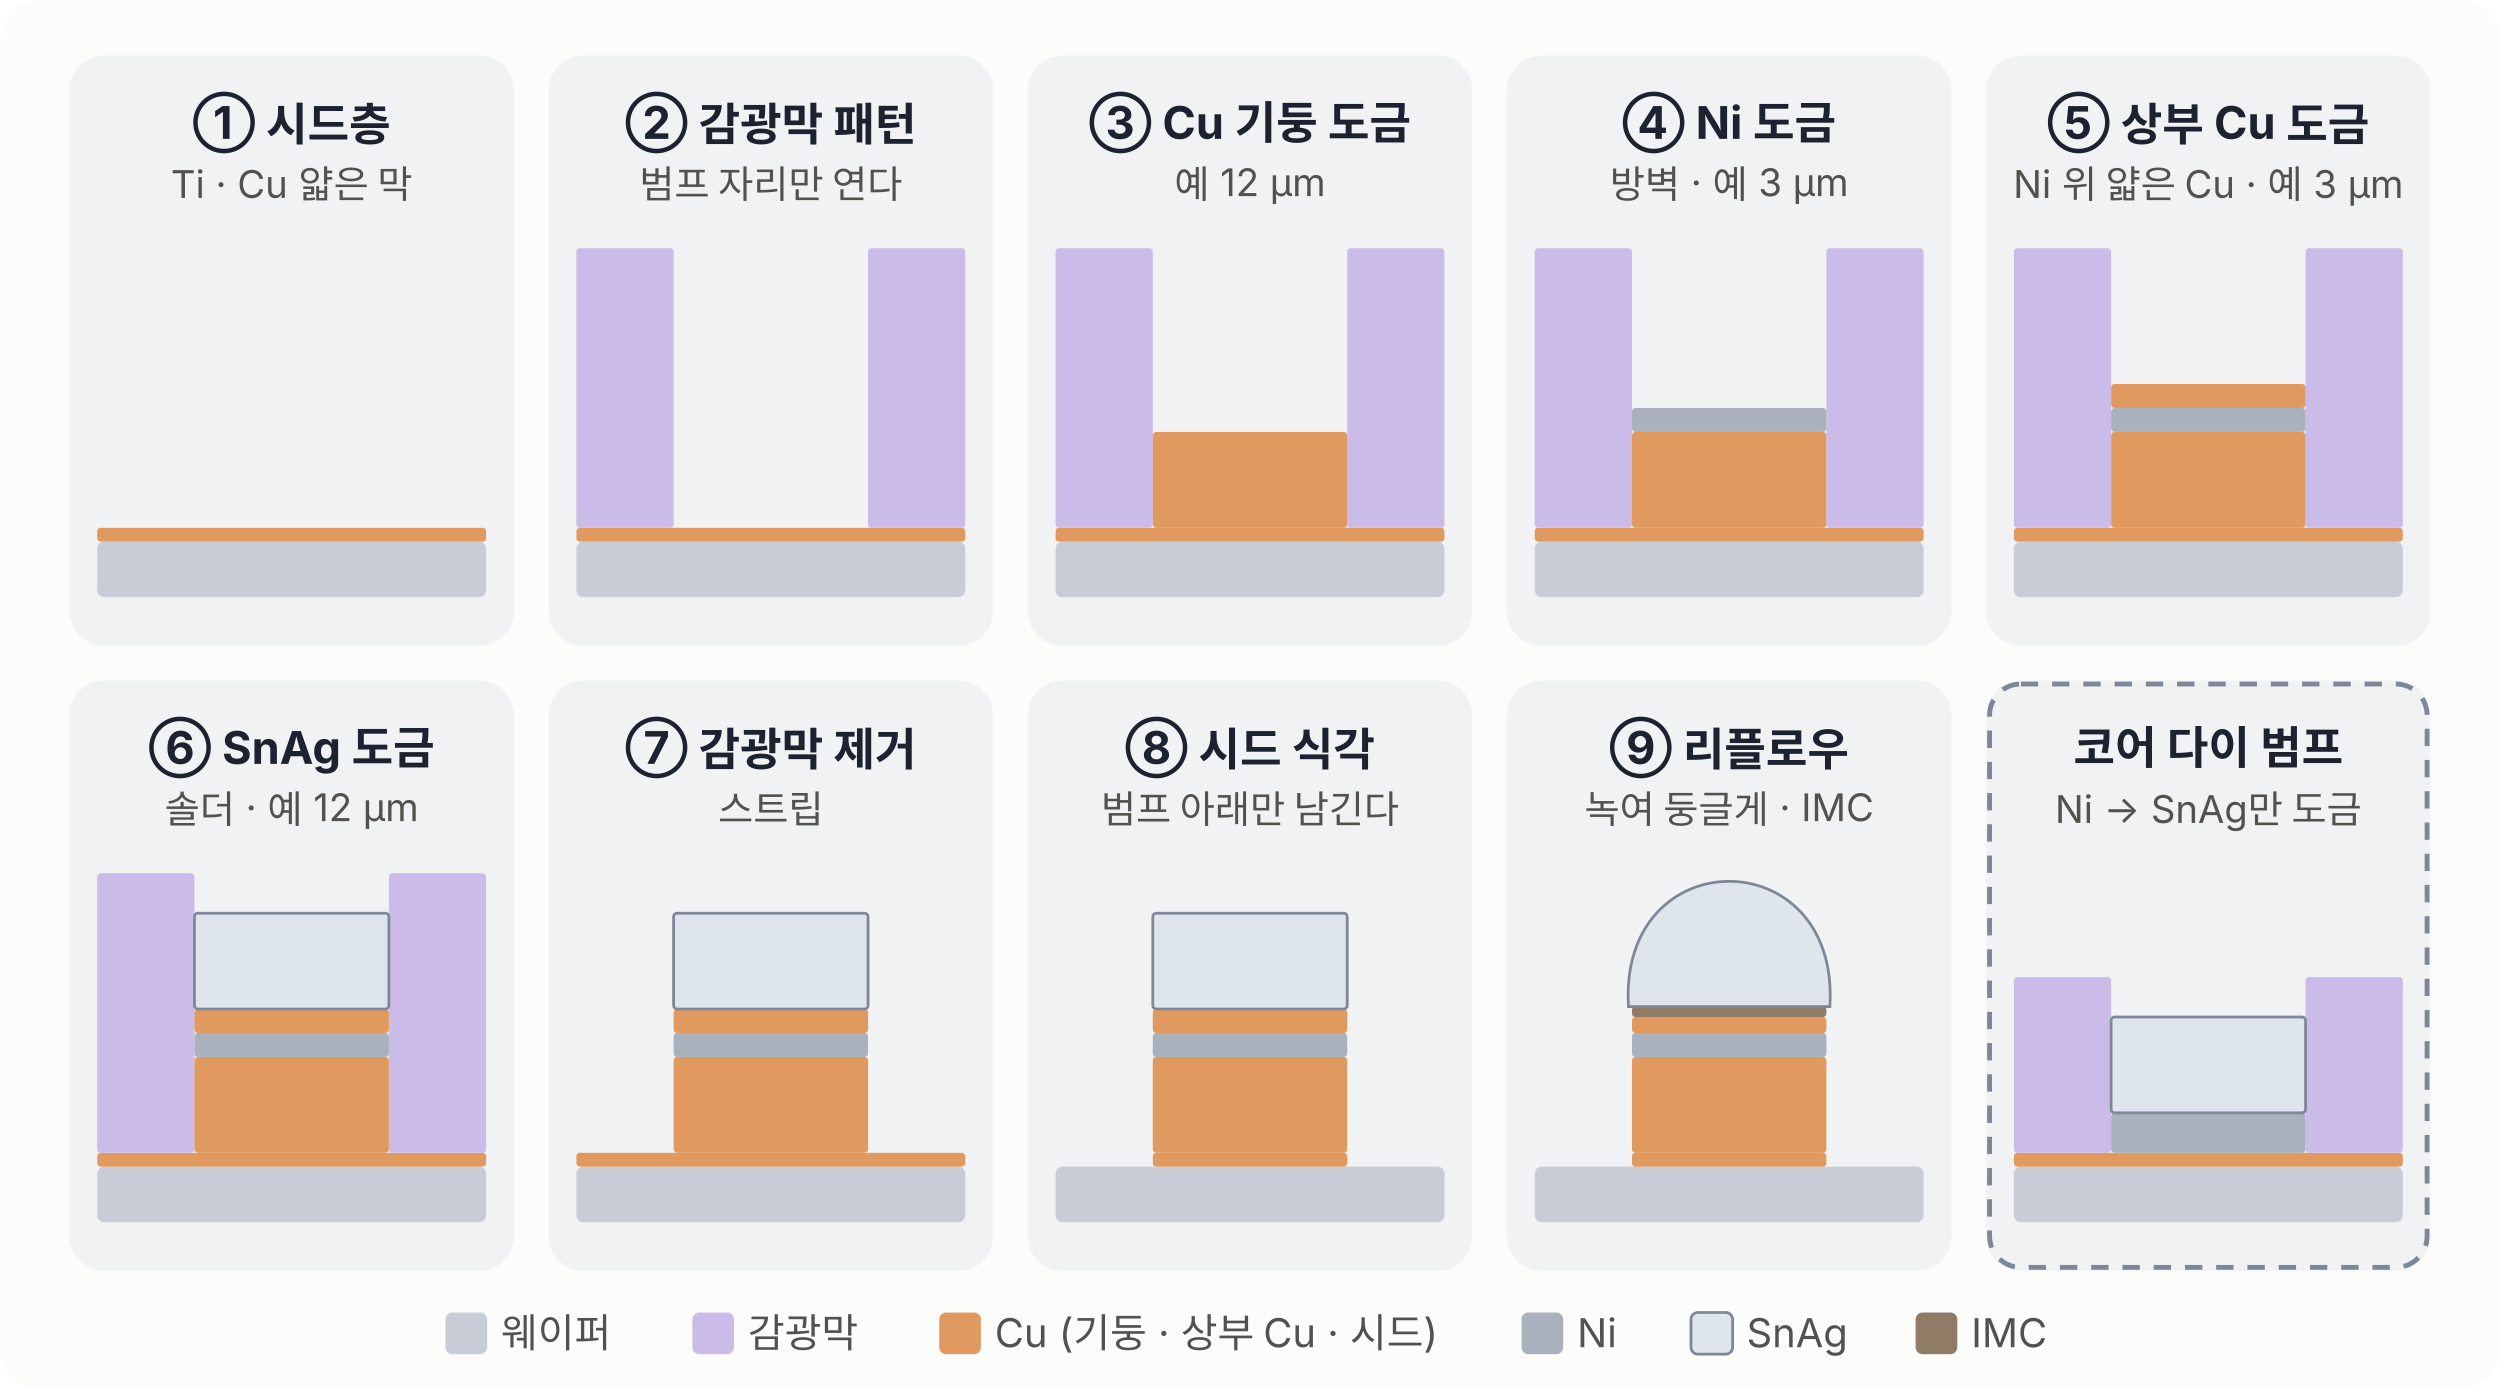
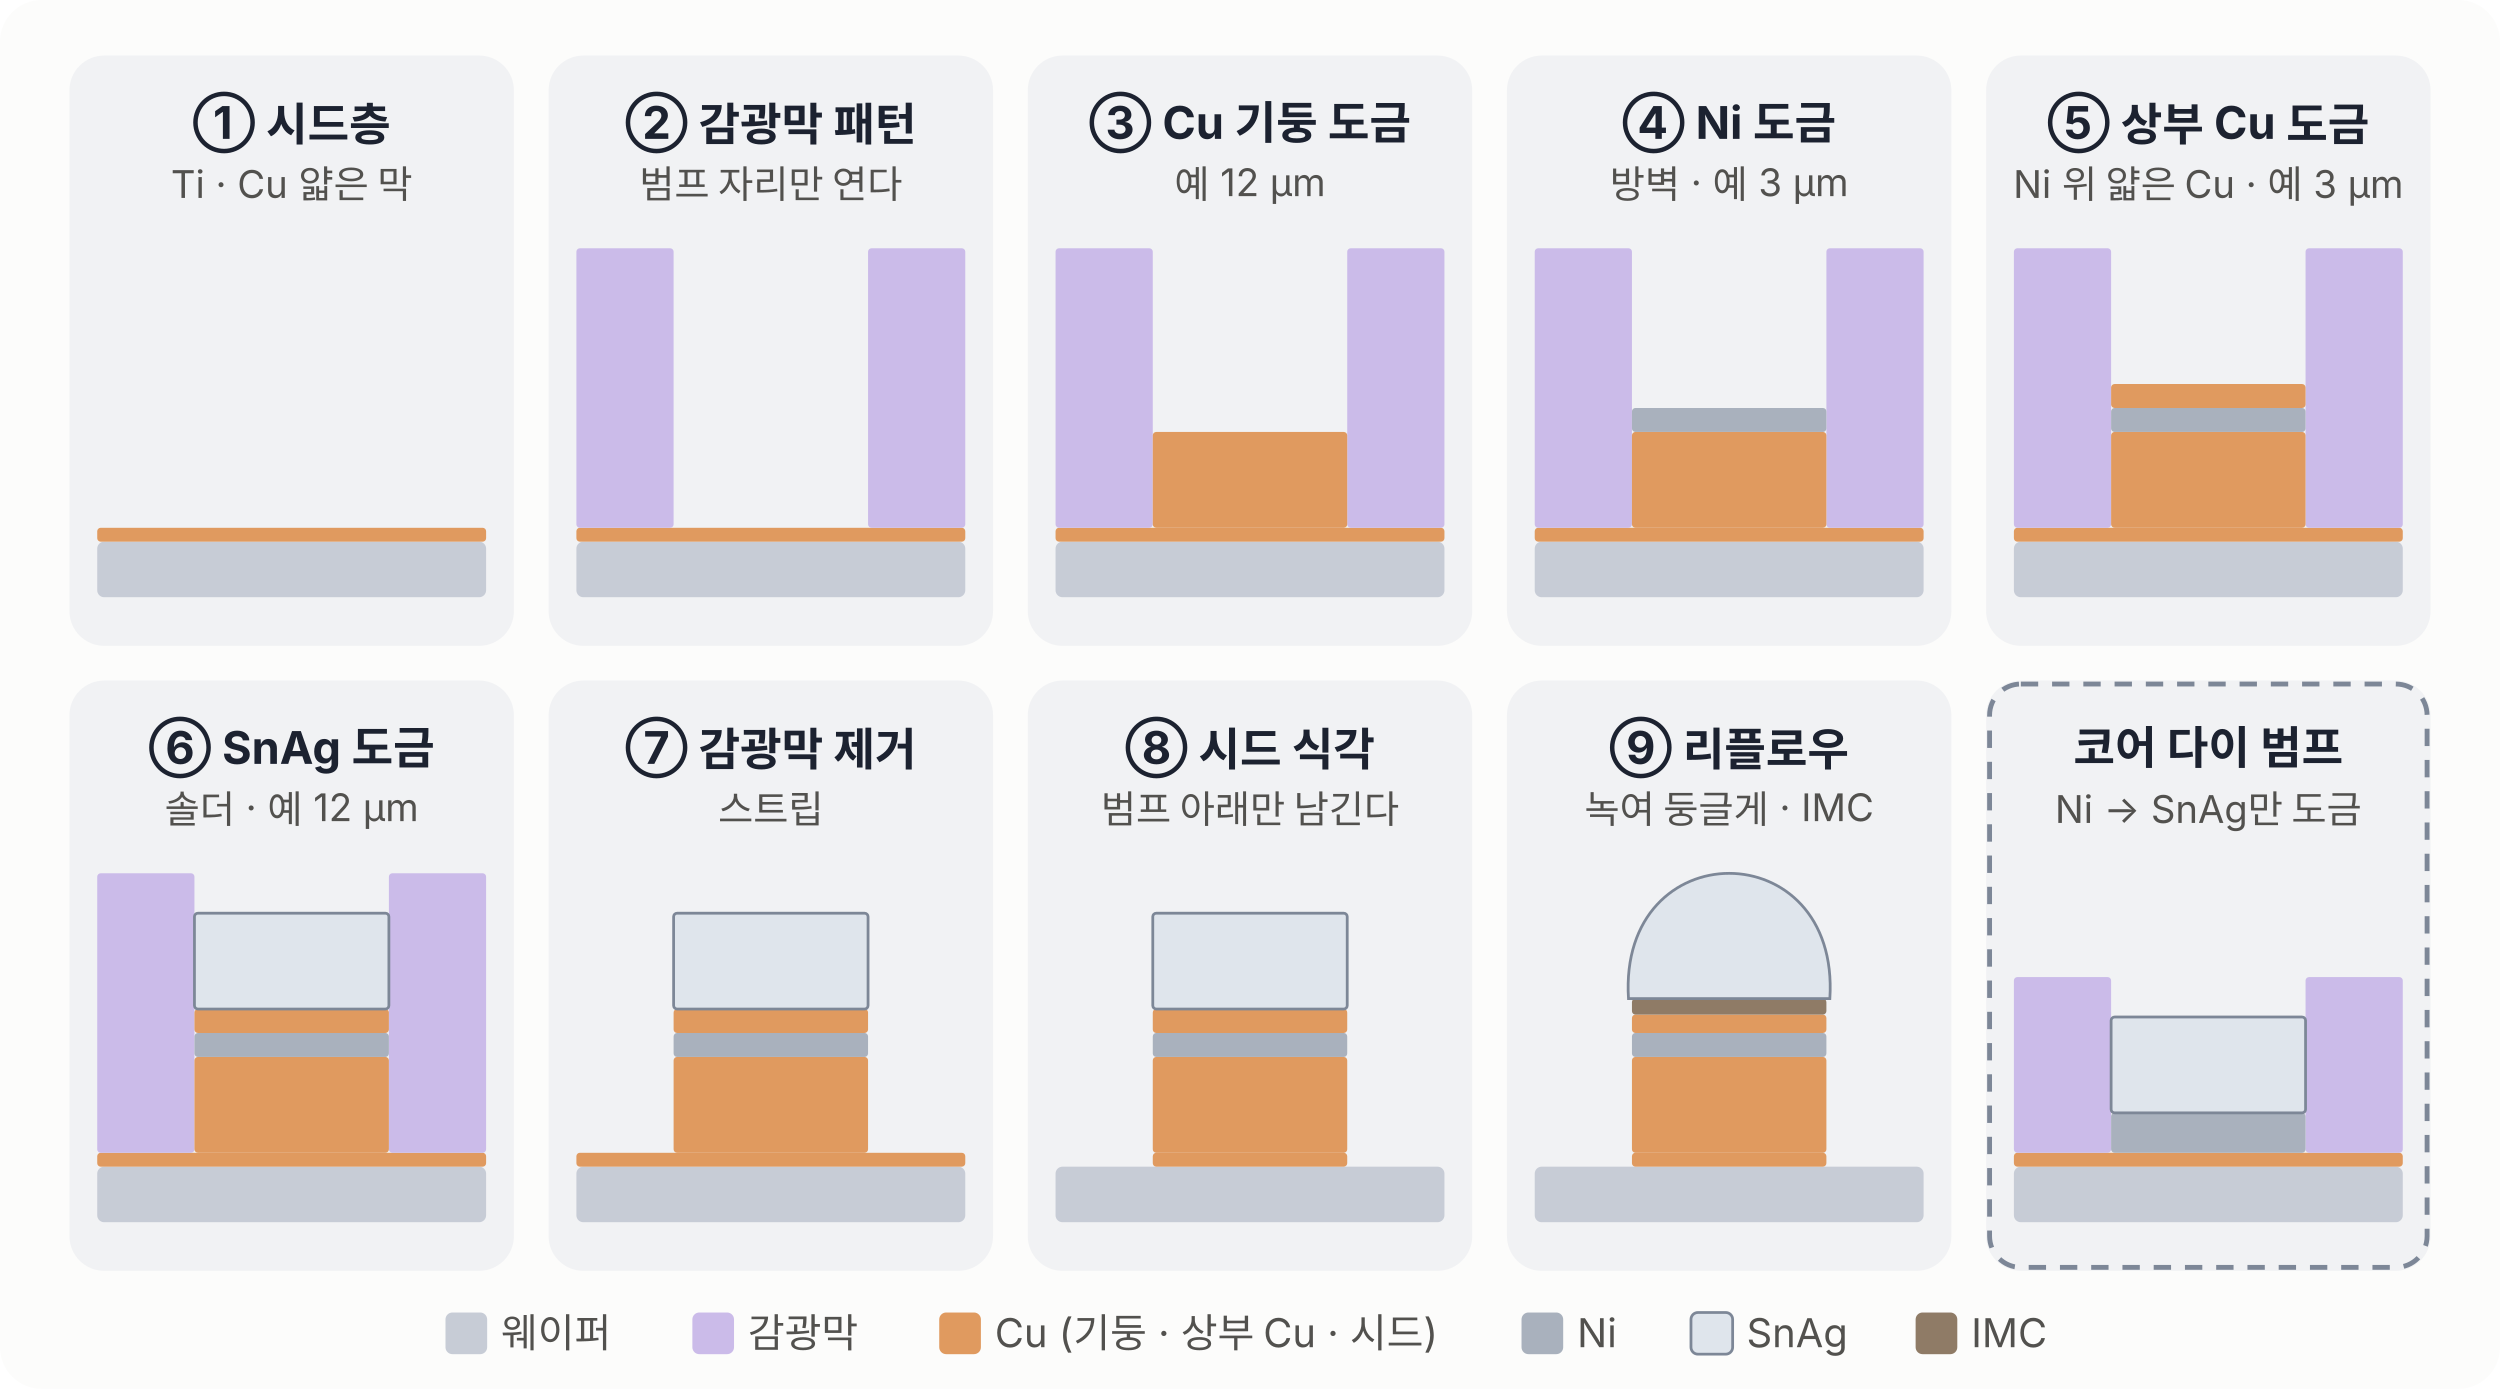
<svg xmlns="http://www.w3.org/2000/svg" viewBox="0 0 720 400" width="720" height="400" role="img" aria-labelledby="t-ecd-seq">
  <defs>
    <style>
text{font-family:Pretendard,'Apple SD Gothic Neo','Malgun Gothic','Noto Sans KR',system-ui,-apple-system,'Segoe UI',sans-serif}
.bg{fill:var(--fig-bg,#fcfcfb)}
.pn{fill:var(--fig-panel,#f1f2f4)}
.ink{fill:var(--fig-ink,#1c2230)}
.sub{fill:var(--fig-sub,#52514e)}
.mut{fill:var(--fig-mut,#898781)}
.ax{stroke:var(--fig-axis,#c3c2b7);fill:none}
.gr{stroke:var(--fig-grid,#e1e0d9);fill:none}
.ed{stroke:var(--fig-edge,#7d8797);fill:none}
.ah{fill:var(--fig-edge,#7d8797)}
.ring{stroke:var(--fig-bg,#fcfcfb)}
.f0{fill:var(--fig-0w,#eef0f3)} .s0{stroke:var(--fig-0,#8a94a6)} .k0{fill:var(--fig-0,#8a94a6)} .l0{stroke:var(--fig-0,#8a94a6);fill:none}
.f1{fill:var(--fig-1w,#dbe8fa)} .s1{stroke:var(--fig-1,#2a78d6)} .k1{fill:var(--fig-1,#2a78d6)} .l1{stroke:var(--fig-1,#2a78d6);fill:none}
.f2{fill:var(--fig-2w,#fbe1d5)} .s2{stroke:var(--fig-2,#eb6834)} .k2{fill:var(--fig-2,#eb6834)} .l2{stroke:var(--fig-2,#eb6834);fill:none}
.f3{fill:var(--fig-3w,#d3f1e5)} .s3{stroke:var(--fig-3,#1baf7a)} .k3{fill:var(--fig-3,#1baf7a)} .l3{stroke:var(--fig-3,#1baf7a);fill:none}
.f4{fill:var(--fig-4w,#fcefcc)} .s4{stroke:var(--fig-4,#eda100)} .k4{fill:var(--fig-4,#eda100)} .l4{stroke:var(--fig-4,#eda100);fill:none}
.f5{fill:var(--fig-5w,#e3dff7)} .s5{stroke:var(--fig-5,#4a3aa7)} .k5{fill:var(--fig-5,#4a3aa7)} .l5{stroke:var(--fig-5,#4a3aa7);fill:none}
.q1{fill:var(--fig-q1,#cde2fb)} .q2{fill:var(--fig-q2,#9ec5f4)} .q3{fill:var(--fig-q3,#6da7ec)}
.good{fill:#0ca30c} .crit{fill:#d03b3b} .critl{stroke:#d03b3b;fill:none} .critw{fill:#d03b3b;fill-opacity:.28}
.m-si{fill:var(--m-si,#c7ccd6)} .m-ox{fill:var(--m-ox,#cfe3f4)} .m-pr{fill:var(--m-pr,#cbbbe9)}
.m-cu{fill:var(--m-cu,#e09a5f)} .m-ni{fill:var(--m-ni,#a9b1bd)} .m-sn{fill:var(--m-sn,#dfe5ec)}
.m-imc{fill:var(--m-imc,#8f7b66)} .m-al{fill:var(--m-al,#b7c4d6)} .m-emc{fill:var(--m-emc,#4c5363)}
.m-sub{fill:var(--m-sub,#7f9c78)} .m-n{fill:var(--m-n,#9fc3f0)} .m-p{fill:var(--m-p,#f2d2c2)} .m-gate{fill:var(--m-gate,#8b93a7)}
.m-bath{fill:var(--m-bath,#e7f1fb)}
.nterm{fill:var(--n-term-fill,#e8f6ee);stroke:var(--n-term-stroke,#2e9e5b)}
.nproc{fill:var(--n-process-fill,#ffffff);stroke:var(--n-process-stroke,#8a94a6)}
.ndec{fill:var(--n-decision-fill,#fff6e3);stroke:var(--n-decision-stroke,#d9921a)}
.nio{fill:var(--n-io-fill,#edf2ff);stroke:var(--n-io-stroke,#5b7bd5)}
.mono{font-family:ui-monospace,'D2Coding',Consolas,monospace}
</style>
    <marker id="ah-ecd-seq" viewBox="0 0 10 10" refX="9" refY="5" markerWidth="7" markerHeight="7" orient="auto-start-reverse">
      <path d="M0,0 L10,5 L0,10 z" class="ah" />
    </marker>
  </defs>
  <rect class="bg" x="0" y="0" width="720" height="400" rx="12" />
  <rect class="pn" x="20" y="16" width="128" height="170" rx="10" />
  <rect class="m-si" x="28" y="156" width="112" height="16" rx="2" />
  <rect class="m-cu" x="28" y="152" width="112" height="4" rx="1" />
  <text class="ink" x="84" y="40" font-size="13" text-anchor="middle" font-weight="700">① 시드층</text>
  <text class="sub" x="84" y="57" font-size="11" text-anchor="middle">Ti · Cu 얇은 막</text>
  <rect class="pn" x="158" y="16" width="128" height="170" rx="10" />
  <rect class="m-si" x="166" y="156" width="112" height="16" rx="2" />
  <rect class="m-cu" x="166" y="152" width="112" height="4" rx="1" />
  <rect class="m-pr" x="166" y="71.5" width="28" height="80.5" rx="1" />
  <rect class="m-pr" x="250" y="71.5" width="28" height="80.5" rx="1" />
  <text class="ink" x="222" y="40" font-size="13" text-anchor="middle" font-weight="700">② 감광막 패턴</text>
  <text class="sub" x="222" y="57" font-size="11" text-anchor="middle">범프 자리만 연다</text>
  <rect class="pn" x="296" y="16" width="128" height="170" rx="10" />
  <rect class="m-si" x="304" y="156" width="112" height="16" rx="2" />
  <rect class="m-cu" x="304" y="152" width="112" height="4" rx="1" />
  <rect class="m-pr" x="304" y="71.5" width="28" height="80.5" rx="1" />
  <rect class="m-pr" x="388" y="71.5" width="28" height="80.5" rx="1" />
  <rect class="m-cu" x="332" y="124.4" width="56" height="27.6" rx="1" />
  <text class="ink" x="360" y="40" font-size="13" text-anchor="middle" font-weight="700">③ Cu 기둥 도금</text>
  <text class="sub" x="360" y="57" font-size="11" text-anchor="middle">예 12 µm</text>
  <rect class="pn" x="434" y="16" width="128" height="170" rx="10" />
  <rect class="m-si" x="442" y="156" width="112" height="16" rx="2" />
  <rect class="m-cu" x="442" y="152" width="112" height="4" rx="1" />
  <rect class="m-pr" x="442" y="71.5" width="28" height="80.5" rx="1" />
  <rect class="m-pr" x="526" y="71.5" width="28" height="80.5" rx="1" />
  <rect class="m-cu" x="470" y="124.4" width="56" height="27.6" rx="1" />
  <rect class="m-ni" x="470" y="117.5" width="56" height="6.9" rx="1" />
  <text class="ink" x="498" y="40" font-size="13" text-anchor="middle" font-weight="700">④ Ni 도금</text>
  <text class="sub" x="498" y="57" font-size="11" text-anchor="middle">방벽 · 예 3 µm</text>
  <rect class="pn" x="572" y="16" width="128" height="170" rx="10" />
  <rect class="m-si" x="580" y="156" width="112" height="16" rx="2" />
  <rect class="m-cu" x="580" y="152" width="112" height="4" rx="1" />
  <rect class="m-pr" x="580" y="71.5" width="28" height="80.5" rx="1" />
  <rect class="m-pr" x="664" y="71.5" width="28" height="80.5" rx="1" />
  <rect class="m-cu" x="608" y="124.4" width="56" height="27.6" rx="1" />
  <rect class="m-ni" x="608" y="117.5" width="56" height="6.9" rx="1" />
  <rect class="m-cu" x="608" y="110.6" width="56" height="6.9" rx="1" />
  <text class="ink" x="636" y="40" font-size="13" text-anchor="middle" font-weight="700">⑤ 상부 Cu 도금</text>
  <text class="sub" x="636" y="57" font-size="11" text-anchor="middle">Ni 위 얇은 Cu · 예 3 µm</text>
  <rect class="pn" x="20" y="196" width="128" height="170" rx="10" />
  <rect class="m-si" x="28" y="336" width="112" height="16" rx="2" />
  <rect class="m-cu" x="28" y="332" width="112" height="4" rx="1" />
  <rect class="m-pr" x="28" y="251.5" width="28" height="80.5" rx="1" />
  <rect class="m-pr" x="112" y="251.5" width="28" height="80.5" rx="1" />
  <rect class="m-cu" x="56" y="304.4" width="56" height="27.6" rx="1" />
  <rect class="m-ni" x="56" y="297.5" width="56" height="6.9" rx="1" />
  <rect class="m-cu" x="56" y="290.6" width="56" height="6.9" rx="1" />
  <rect class="m-sn ed" x="56" y="263" width="56" height="27.6" rx="1" stroke-width="0.8" />
  <text class="ink" x="84" y="220" font-size="13" text-anchor="middle" font-weight="700">⑥ SnAg 도금</text>
  <text class="sub" x="84" y="237" font-size="11" text-anchor="middle">솔더 · 예 12 µm</text>
  <rect class="pn" x="158" y="196" width="128" height="170" rx="10" />
  <rect class="m-si" x="166" y="336" width="112" height="16" rx="2" />
  <rect class="m-cu" x="166" y="332" width="112" height="4" rx="1" />
  <rect class="m-cu" x="194" y="304.4" width="56" height="27.6" rx="1" />
  <rect class="m-ni" x="194" y="297.5" width="56" height="6.9" rx="1" />
  <rect class="m-cu" x="194" y="290.6" width="56" height="6.9" rx="1" />
  <rect class="m-sn ed" x="194" y="263" width="56" height="27.6" rx="1" stroke-width="0.8" />
  <text class="ink" x="222" y="220" font-size="13" text-anchor="middle" font-weight="700">⑦ 감광막 제거</text>
  <text class="sub" x="222" y="237" font-size="11" text-anchor="middle">스트립</text>
  <rect class="pn" x="296" y="196" width="128" height="170" rx="10" />
  <rect class="m-si" x="304" y="336" width="112" height="16" rx="2" />
  <rect class="m-cu" x="332" y="332" width="56" height="4" rx="1" />
  <rect class="m-cu" x="332" y="304.4" width="56" height="27.6" rx="1" />
  <rect class="m-ni" x="332" y="297.5" width="56" height="6.9" rx="1" />
  <rect class="m-cu" x="332" y="290.6" width="56" height="6.9" rx="1" />
  <rect class="m-sn ed" x="332" y="263" width="56" height="27.6" rx="1" stroke-width="0.8" />
  <text class="ink" x="360" y="220" font-size="13" text-anchor="middle" font-weight="700">⑧ 시드 식각</text>
  <text class="sub" x="360" y="237" font-size="11" text-anchor="middle">범프 아래만 남긴다</text>
  <rect class="pn" x="434" y="196" width="128" height="170" rx="10" />
  <rect class="m-si" x="442" y="336" width="112" height="16" rx="2" />
  <rect class="m-cu" x="470" y="332" width="56" height="4" rx="1" />
  <rect class="m-cu" x="470" y="304.4" width="56" height="27.6" rx="1" />
  <rect class="m-ni" x="470" y="297.5" width="56" height="6.9" rx="1" />
-   <rect class="m-cu" x="470" y="292.9" width="56" height="4.6" rx="1" />
-   <rect class="m-imc" x="470" y="289.9" width="56" height="3" rx="1" />
-   <path class="m-sn ed" d="M469,289.9 C466,241.8 530,241.8 527,289.9 Z" stroke-width="0.8" />
+   <rect class="m-cu" x="470" y="292.2" width="56" height="5.3" rx="1" />
+   <rect class="m-imc" x="470" y="287.6" width="56" height="4.6" rx="1" />
+   <path class="m-sn ed" d="M469,287.6 C466,239.5 530,239.5 527,287.6 Z" stroke-width="0.8" />
  <text class="ink" x="498" y="220" font-size="13" text-anchor="middle" font-weight="700">⑨ 리플로우</text>
  <text class="sub" x="498" y="237" font-size="11" text-anchor="middle">녹여 둥글게 · IMC</text>
  <rect class="pn" x="572" y="196" width="128" height="170" rx="10" />
  <rect class="ed" x="573" y="197" width="126" height="168" rx="9" stroke-width="1.4" stroke-dasharray="5 4" />
  <rect class="m-si" x="580" y="336" width="112" height="16" rx="2" />
  <rect class="m-cu" x="580" y="332" width="112" height="4" rx="1" />
  <rect class="m-pr" x="580" y="281.4" width="28" height="50.6" rx="1" />
  <rect class="m-pr" x="664" y="281.4" width="28" height="50.6" rx="1" />
  <rect class="m-ni" x="608" y="320.5" width="56" height="11.5" rx="1" />
  <rect class="m-sn ed" x="608" y="292.9" width="56" height="27.6" rx="1" stroke-width="0.8" />
  <text class="ink" x="636" y="220" font-size="13" text-anchor="middle" font-weight="700">코어 다이 범프</text>
  <text class="sub" x="636" y="237" font-size="11" text-anchor="middle">Ni → SnAg만 도금</text>
  <rect class="m-si" x="128.3" y="378" width="12" height="12" rx="2" />
  <text class="sub" x="144.3" y="388" font-size="11.5" text-anchor="start">웨이퍼</text>
  <rect class="m-pr" x="199.4" y="378" width="12" height="12" rx="2" />
  <text class="sub" x="215.4" y="388" font-size="11.5" text-anchor="start">감광막</text>
  <rect class="m-cu" x="270.5" y="378" width="12" height="12" rx="2" />
  <text class="sub" x="286.5" y="388" font-size="11.5" text-anchor="start">Cu (기둥 · 상부 Cu · 시드)</text>
  <rect class="m-ni" x="438.2" y="378" width="12" height="12" rx="2" />
  <text class="sub" x="454.2" y="388" font-size="11.5" text-anchor="start">Ni</text>
  <rect class="m-sn ed" x="487" y="378" width="12" height="12" rx="2" stroke-width="0.8" />
  <text class="sub" x="503" y="388" font-size="11.5" text-anchor="start">SnAg</text>
  <rect class="m-imc" x="551.7" y="378" width="12" height="12" rx="2" />
  <text class="sub" x="567.7" y="388" font-size="11.5" text-anchor="start">IMC</text>
</svg>
